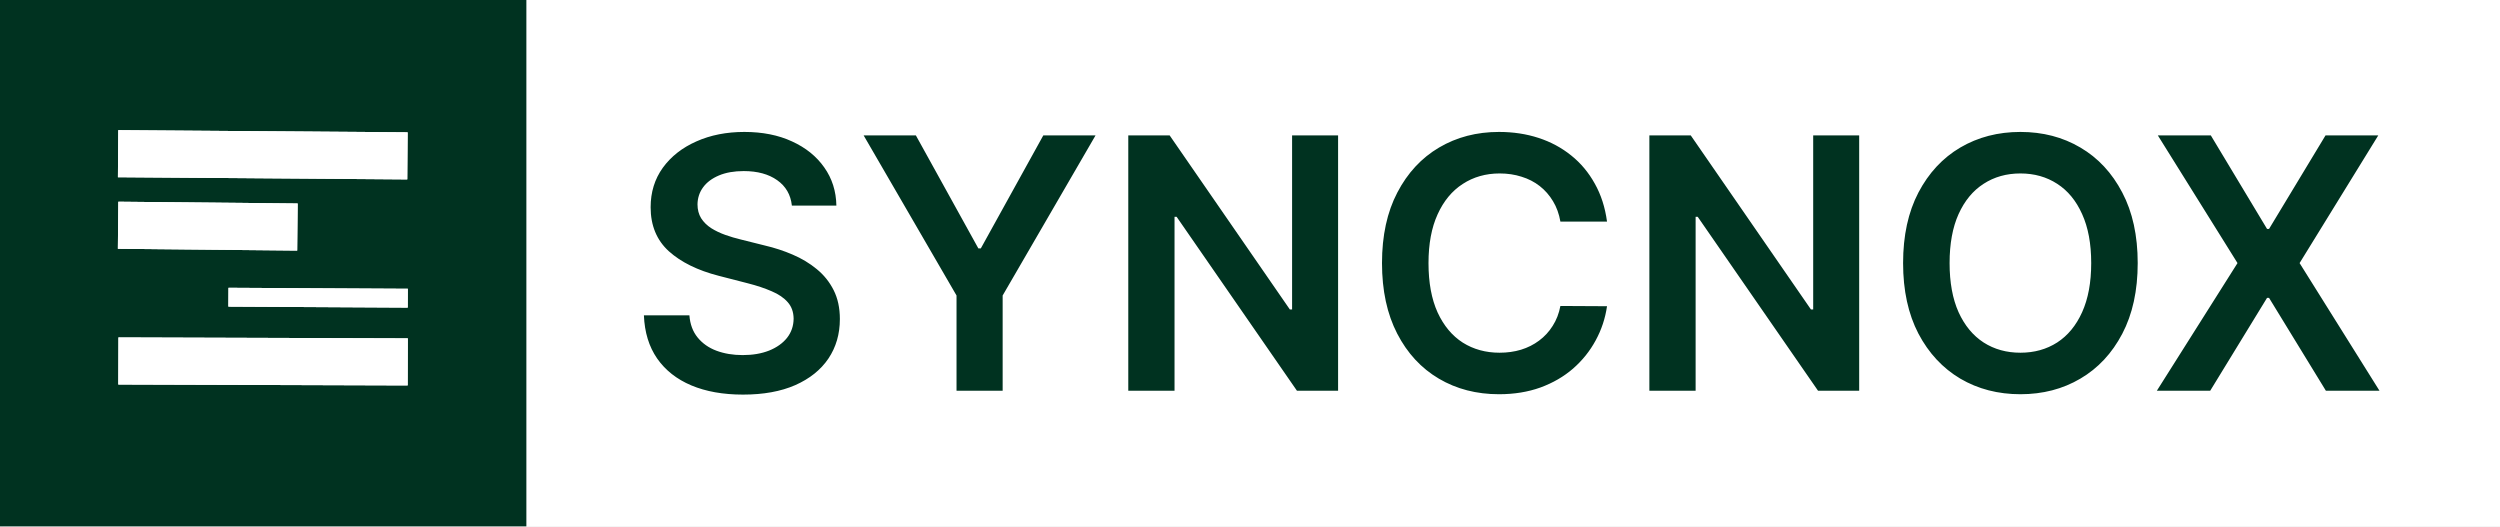
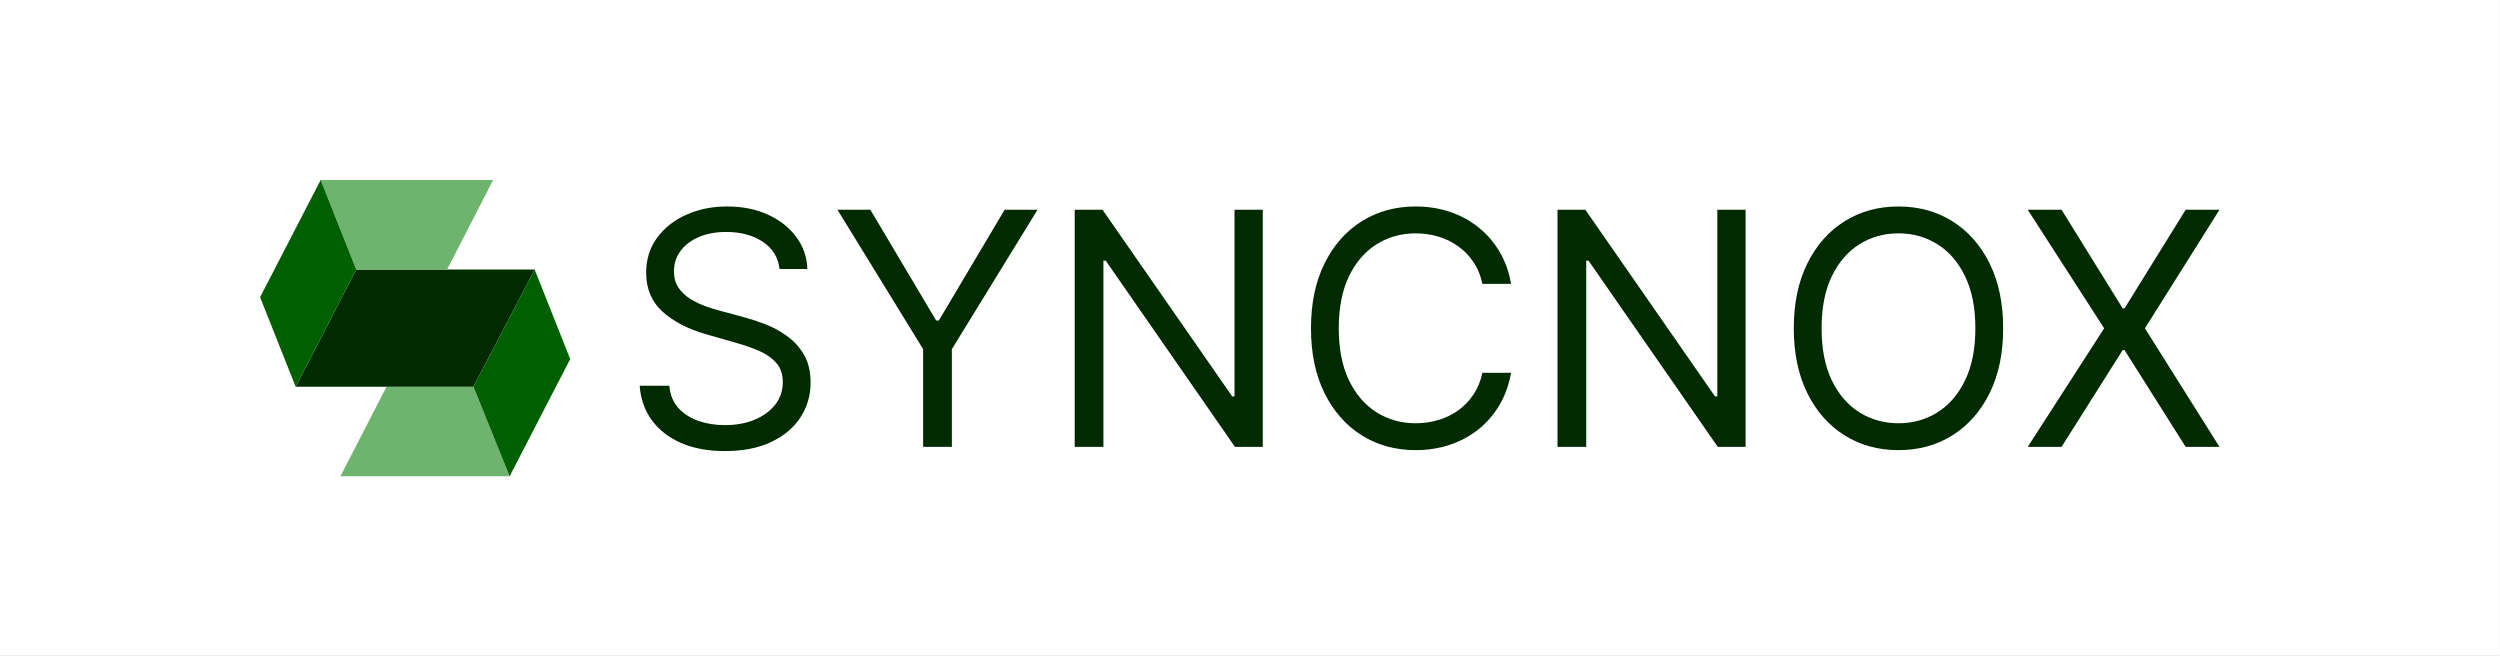
- <svg xmlns="http://www.w3.org/2000/svg" width="15925" height="3353" viewBox="0 0 15925 3353" fill="none">
-   <rect x="20" width="15905" height="3352.57" fill="white" />
-   <path d="M5044.25 1309.75C5036.84 1240.4 5005.6 1186.4 4950.55 1147.75C4896.02 1109.11 4825.08 1089.78 4737.72 1089.78C4676.31 1089.78 4623.64 1099.05 4579.7 1117.58C4535.76 1136.11 4502.14 1161.25 4478.85 1193.02C4455.55 1224.78 4443.64 1261.05 4443.11 1301.81C4443.11 1335.69 4450.79 1365.07 4466.14 1389.96C4482.02 1414.84 4503.46 1436.01 4530.46 1453.49C4557.46 1470.43 4587.37 1484.72 4620.2 1496.37C4653.02 1508.01 4686.11 1517.81 4719.46 1525.75L4871.93 1563.87C4933.34 1578.16 4992.37 1597.48 5049.01 1621.84C5106.19 1646.19 5157.28 1676.89 5202.28 1713.95C5247.81 1751.01 5283.81 1795.75 5310.28 1848.16C5336.75 1900.57 5349.98 1961.98 5349.98 2032.39C5349.98 2127.68 5325.63 2211.59 5276.92 2284.12C5228.22 2356.12 5157.81 2412.5 5065.69 2453.27C4974.1 2493.5 4863.19 2513.62 4732.96 2513.62C4606.43 2513.62 4496.58 2494.03 4403.41 2454.85C4310.76 2415.68 4238.23 2358.5 4185.82 2283.33C4133.94 2208.15 4105.88 2116.56 4101.65 2008.57H4391.49C4395.73 2065.21 4413.2 2112.33 4443.91 2149.92C4474.61 2187.5 4514.58 2215.56 4563.82 2234.09C4613.58 2252.62 4669.17 2261.89 4730.58 2261.89C4794.64 2261.89 4850.75 2252.36 4898.93 2233.3C4947.63 2213.71 4985.75 2186.71 5013.28 2152.3C5040.81 2117.36 5054.84 2076.59 5055.37 2030.01C5054.84 1987.65 5042.4 1952.71 5018.04 1925.18C4993.69 1897.13 4959.55 1873.83 4915.6 1855.3C4872.19 1836.24 4821.37 1819.3 4763.14 1804.48L4578.11 1756.83C4444.17 1722.42 4338.29 1670.28 4260.47 1600.39C4183.17 1529.98 4144.53 1436.54 4144.53 1320.08C4144.53 1224.25 4170.47 1140.34 4222.35 1068.34C4274.76 996.345 4345.97 940.492 4435.96 900.787C4525.96 860.552 4627.87 840.435 4741.7 840.435C4857.11 840.435 4958.22 860.552 5045.04 900.787C5132.4 940.492 5200.95 995.815 5250.72 1066.76C5300.48 1137.17 5326.16 1218.16 5327.75 1309.75H5044.25ZM5501.46 862.67H5834.19L6232.03 1582.13H6247.92L6645.76 862.67H6978.5L6386.89 1882.3V2489H6093.07V1882.3L5501.46 862.67ZM8523.63 862.67V2489H8261.57L7495.26 1381.22H7481.76V2489H7187.15V862.67H7450.79L8216.31 1971.24H8230.6V862.67H8523.63ZM10236.7 1411.4H9939.72C9931.25 1362.69 9915.63 1319.55 9892.87 1281.96C9870.1 1243.84 9841.78 1211.55 9807.9 1185.08C9774.01 1158.61 9735.37 1138.75 9691.96 1125.52C9649.08 1111.75 9602.75 1104.87 9552.99 1104.87C9464.58 1104.87 9386.23 1127.11 9317.93 1171.58C9249.64 1215.52 9196.17 1280.11 9157.52 1365.34C9118.88 1450.04 9099.55 1553.54 9099.55 1675.83C9099.55 1800.24 9118.88 1905.07 9157.52 1990.3C9196.7 2075.01 9250.17 2139.06 9317.93 2182.47C9386.23 2225.36 9464.31 2246.8 9552.19 2246.8C9600.9 2246.8 9646.43 2240.44 9688.78 2227.74C9731.66 2214.5 9770.04 2195.18 9803.93 2169.77C9838.34 2144.36 9867.19 2113.12 9890.48 2076.06C9914.31 2039.01 9930.72 1996.65 9939.72 1949.01L10236.7 1950.6C10225.6 2027.89 10201.5 2100.42 10164.5 2168.18C10127.9 2235.94 10080 2295.77 10020.7 2347.65C9961.42 2399 9892.07 2439.24 9812.66 2468.35C9733.25 2496.94 9645.1 2511.23 9548.22 2511.23C9405.28 2511.23 9277.7 2478.15 9165.46 2411.97C9053.23 2345.8 8964.82 2250.24 8900.23 2125.3C8835.65 2000.36 8803.35 1850.54 8803.35 1675.83C8803.35 1500.6 8835.91 1350.78 8901.03 1226.37C8966.14 1101.43 9054.82 1005.87 9167.05 939.698C9279.29 873.523 9406.34 840.435 9548.22 840.435C9638.75 840.435 9722.93 853.141 9800.75 878.552C9878.57 903.963 9947.92 941.286 10008.8 990.521C10069.7 1039.23 10119.7 1099.05 10158.9 1169.99C10198.6 1240.4 10224.5 1320.87 10236.7 1411.4ZM11843 862.67V2489H11580.9L10814.6 1381.22H10801.1V2489H10506.5V862.67H10770.2L11535.7 1971.24H11550V862.67H11843ZM13617.2 1675.83C13617.2 1851.07 13584.4 2001.15 13518.8 2126.09C13453.6 2250.5 13364.7 2345.8 13251.9 2411.97C13139.7 2478.15 13012.4 2511.23 12870 2511.23C12727.6 2511.23 12600 2478.15 12487.2 2411.97C12375 2345.27 12286 2249.71 12220.4 2125.3C12155.3 2000.36 12122.7 1850.54 12122.7 1675.83C12122.7 1500.6 12155.3 1350.78 12220.4 1226.37C12286 1101.43 12375 1005.87 12487.2 939.698C12600 873.523 12727.6 840.435 12870 840.435C13012.4 840.435 13139.7 873.523 13251.9 939.698C13364.7 1005.87 13453.6 1101.43 13518.8 1226.37C13584.4 1350.78 13617.2 1500.6 13617.2 1675.83ZM13321 1675.83C13321 1552.48 13301.7 1448.46 13263.1 1363.75C13224.9 1278.52 13172 1214.19 13104.2 1170.78C13036.5 1126.84 12958.4 1104.87 12870 1104.87C12781.6 1104.87 12703.5 1126.84 12635.7 1170.78C12567.9 1214.19 12514.7 1278.52 12476.1 1363.75C12438 1448.46 12418.9 1552.48 12418.9 1675.83C12418.9 1799.19 12438 1903.48 12476.1 1988.71C12514.7 2073.42 12567.9 2137.74 12635.7 2181.68C12703.5 2225.09 12781.6 2246.8 12870 2246.8C12958.4 2246.8 13036.5 2225.09 13104.2 2181.68C13172 2137.74 13224.9 2073.42 13263.1 1988.71C13301.7 1903.48 13321 1799.19 13321 1675.83ZM14083 862.67L14441.1 1458.25H14453.8L14813.5 862.67H15149.5L14648.4 1675.83L15157.4 2489H14815.9L14453.8 1897.39H14441.1L14079 2489H13739.1L14252.9 1675.83L13745.5 862.67H14083Z" fill="#003220" />
-   <rect width="3353" height="3353" fill="#003220" />
-   <path d="M752.285 979L2595.48 992.881" stroke="white" stroke-width="300" />
-   <path d="M752.287 1434.88L1894.61 1446.16" stroke="white" stroke-width="300" />
-   <path d="M2597.5 1899.43L1455.14 1893.18" stroke="white" stroke-width="120" />
-   <path d="M2597.29 2305.21L754.057 2299.43" stroke="white" stroke-width="300" />
-   <path d="M752.285 979L2595.48 992.881" stroke="white" stroke-width="300" />
-   <path d="M752.287 1434.88L1894.61 1446.16" stroke="white" stroke-width="300" />
-   <path d="M2597.5 1899.43L1455.14 1893.18" stroke="white" stroke-width="120" />
-   <path d="M2597.29 2305.21L754.057 2299.43" stroke="white" stroke-width="300" />
+ <svg xmlns="http://www.w3.org/2000/svg" width="15583" height="4083" viewBox="0 0 15583 4083" fill="none">
+   <rect width="15581.3" height="4082.3" transform="translate(0.773438)" fill="white" />
+   <path d="M2121.91 2968.67L2409.19 2410.52H2950.93L3176.65 2968.67H2121.91Z" fill="#6EB46E" />
+   <path d="M3332.65 1679.99H2220.45L1842.88 2410.51H2950.97L3332.65 1679.99Z" fill="#002A00" />
+   <path d="M2220.41 1680.01L1998.79 1121.86H3074.05L2786.76 1680.01H2220.41Z" fill="#6EB46E" />
+   <path d="M1998.79 1121.85L1621.22 1852.37L1842.84 2410.52L2220.41 1680L1998.79 1121.85Z" fill="#005F00" />
+   <path d="M2950.91 2410.51L3332.58 1679.99L3554.2 2238.14L3176.63 2968.66L2950.91 2410.51Z" fill="#005F00" />
+   <path d="M4859.18 1676.82C4850.52 1603.67 4815.39 1546.88 4753.79 1506.46C4692.19 1466.04 4616.64 1445.82 4527.13 1445.82C4461.68 1445.82 4404.41 1456.41 4355.33 1477.59C4306.72 1498.76 4268.7 1527.88 4241.27 1564.93C4214.32 1601.99 4200.85 1644.09 4200.85 1691.26C4200.85 1730.72 4210.23 1764.64 4229 1793.04C4248.25 1820.95 4272.79 1844.29 4302.63 1863.06C4332.47 1881.34 4363.75 1896.5 4396.47 1908.53C4429.2 1920.08 4459.27 1929.47 4486.7 1936.69L4636.85 1977.11C4675.35 1987.22 4718.18 2001.17 4765.34 2018.98C4812.98 2036.78 4858.46 2061.09 4901.77 2091.89C4945.56 2122.2 4981.66 2161.18 5010.05 2208.83C5038.44 2256.47 5052.64 2314.94 5052.64 2384.24C5052.64 2464.12 5031.71 2536.31 4989.84 2600.8C4948.45 2665.28 4887.82 2716.53 4807.93 2754.55C4728.53 2792.57 4632.04 2811.58 4518.47 2811.58C4412.59 2811.58 4320.92 2794.49 4243.44 2760.33C4166.44 2726.16 4105.8 2678.51 4061.53 2617.4C4017.74 2556.28 3992.95 2485.3 3987.18 2404.45H4171.98C4176.79 2460.27 4195.56 2506.47 4228.28 2543.05C4261.49 2579.14 4303.35 2606.09 4353.88 2623.89C4404.89 2641.22 4459.76 2649.88 4518.47 2649.88C4586.8 2649.88 4648.16 2638.81 4702.54 2616.68C4756.92 2594.06 4799.99 2562.78 4831.75 2522.83C4863.51 2482.41 4879.39 2435.25 4879.39 2381.35C4879.39 2332.26 4865.68 2292.32 4838.25 2261.52C4810.82 2230.72 4774.73 2205.7 4729.97 2186.45C4685.22 2167.2 4636.85 2150.36 4584.88 2135.92L4402.97 2083.95C4287.47 2050.74 4196.04 2003.34 4128.66 1941.74C4061.29 1880.14 4027.6 1799.53 4027.6 1699.92C4027.6 1617.14 4049.98 1544.96 4094.74 1483.36C4139.97 1421.28 4200.61 1373.16 4276.64 1338.99C4353.16 1304.34 4438.58 1287.02 4532.9 1287.02C4628.19 1287.02 4712.89 1304.1 4787 1338.27C4861.11 1371.95 4919.82 1418.15 4963.13 1476.86C5006.92 1535.57 5030.02 1602.23 5032.43 1676.82H4859.18Z" fill="#002A00" />
+   <path d="M5219.93 1307.23H5424.94L5834.95 1997.32H5852.28L6262.29 1307.23H6467.3L5933.13 2176.34V2785.59H5754.1V2176.34L5219.93 1307.23Z" fill="#002A00" />
+   <path d="M7871.13 1307.23V2785.59H7697.89L6892.29 1624.84H6877.86V2785.59H6698.83V1307.23H6872.08L7680.56 2470.86H7695V1307.23H7871.13Z" fill="#002A00" />
+   <path d="M9418.97 1769.22H9239.95C9229.36 1717.72 9210.84 1672.49 9184.37 1633.51C9158.38 1594.53 9126.62 1561.8 9089.08 1535.33C9052.03 1508.39 9010.88 1488.17 8965.65 1474.7C8920.41 1461.22 8873.25 1454.49 8824.16 1454.49C8734.65 1454.49 8653.56 1477.1 8580.9 1522.34C8508.71 1567.58 8451.2 1634.23 8408.37 1722.3C8366.02 1810.36 8344.85 1918.4 8344.85 2046.41C8344.85 2174.42 8366.02 2282.46 8408.37 2370.52C8451.2 2458.59 8508.71 2525.24 8580.9 2570.48C8653.56 2615.71 8734.65 2638.33 8824.16 2638.33C8873.25 2638.33 8920.41 2631.59 8965.65 2618.12C9010.88 2604.64 9052.03 2584.67 9089.08 2558.21C9126.62 2531.26 9158.38 2498.29 9184.37 2459.31C9210.84 2419.85 9229.36 2374.61 9239.95 2323.6H9418.97C9405.5 2399.16 9380.95 2466.77 9345.34 2526.44C9309.73 2586.12 9265.46 2636.89 9212.52 2678.76C9159.58 2720.14 9100.15 2751.66 9034.22 2773.32C8968.77 2794.97 8898.75 2805.8 8824.16 2805.8C8698.08 2805.8 8585.95 2775 8487.78 2713.4C8389.6 2651.81 8312.37 2564.22 8256.06 2450.65C8199.76 2337.08 8171.6 2202.33 8171.6 2046.41C8171.6 1890.49 8199.76 1755.74 8256.06 1642.17C8312.37 1528.6 8389.6 1441.01 8487.78 1379.41C8585.95 1317.81 8698.08 1287.02 8824.16 1287.02C8898.75 1287.02 8968.77 1297.84 9034.22 1319.5C9100.15 1341.15 9159.58 1372.92 9212.52 1414.78C9265.46 1456.17 9309.73 1506.7 9345.34 1566.37C9380.95 1625.57 9405.5 1693.18 9418.97 1769.22Z" fill="#002A00" />
+   <path d="M10880.6 1307.23V2785.59H10707.3L9901.71 1624.84H9887.28V2785.59H9708.26V1307.23H9881.5L10690 2470.86H10704.4V1307.23H10880.6Z" fill="#002A00" />
+   <path d="M12486.1 2046.41C12486.1 2202.33 12458 2337.08 12401.7 2450.65C12345.4 2564.22 12268.1 2651.81 12170 2713.4C12071.8 2775 11959.7 2805.8 11833.6 2805.8C11707.5 2805.8 11595.4 2775 11497.2 2713.4C11399 2651.81 11321.8 2564.22 11265.5 2450.65C11209.2 2337.08 11181 2202.33 11181 2046.41C11181 1890.49 11209.2 1755.74 11265.5 1642.17C11321.8 1528.6 11399 1441.01 11497.2 1379.41C11595.4 1317.81 11707.5 1287.02 11833.6 1287.02C11959.7 1287.02 12071.8 1317.81 12170 1379.41C12268.1 1441.01 12345.4 1528.6 12401.7 1642.17C12458 1755.74 12486.1 1890.49 12486.1 2046.41ZM12312.9 2046.41C12312.9 1918.4 12291.5 1810.36 12248.7 1722.3C12206.3 1634.23 12148.8 1567.58 12076.1 1522.34C12003.9 1477.1 11923.1 1454.49 11833.6 1454.49C11744.1 1454.49 11663 1477.1 11590.3 1522.34C11518.1 1567.58 11460.6 1634.23 11417.8 1722.3C11375.4 1810.36 11354.3 1918.4 11354.3 2046.41C11354.3 2174.42 11375.4 2282.46 11417.8 2370.52C11460.6 2458.59 11518.1 2525.24 11590.3 2570.48C11663 2615.71 11744.1 2638.33 11833.6 2638.33C11923.1 2638.33 12003.9 2615.71 12076.1 2570.48C12148.8 2525.24 12206.3 2458.59 12248.7 2370.52C12291.5 2282.46 12312.9 2174.42 12312.9 2046.41Z" fill="#002A00" />
+   <path d="M12850 1307.23L13231.1 1922.25H13242.6L13623.8 1307.23H13834.6L13369.7 2046.41L13834.6 2785.59H13623.8L13242.6 2182.12H13231.1L12850 2785.59H12639.2L13115.6 2046.41L12639.2 1307.23H12850Z" fill="#002A00" />
</svg>
